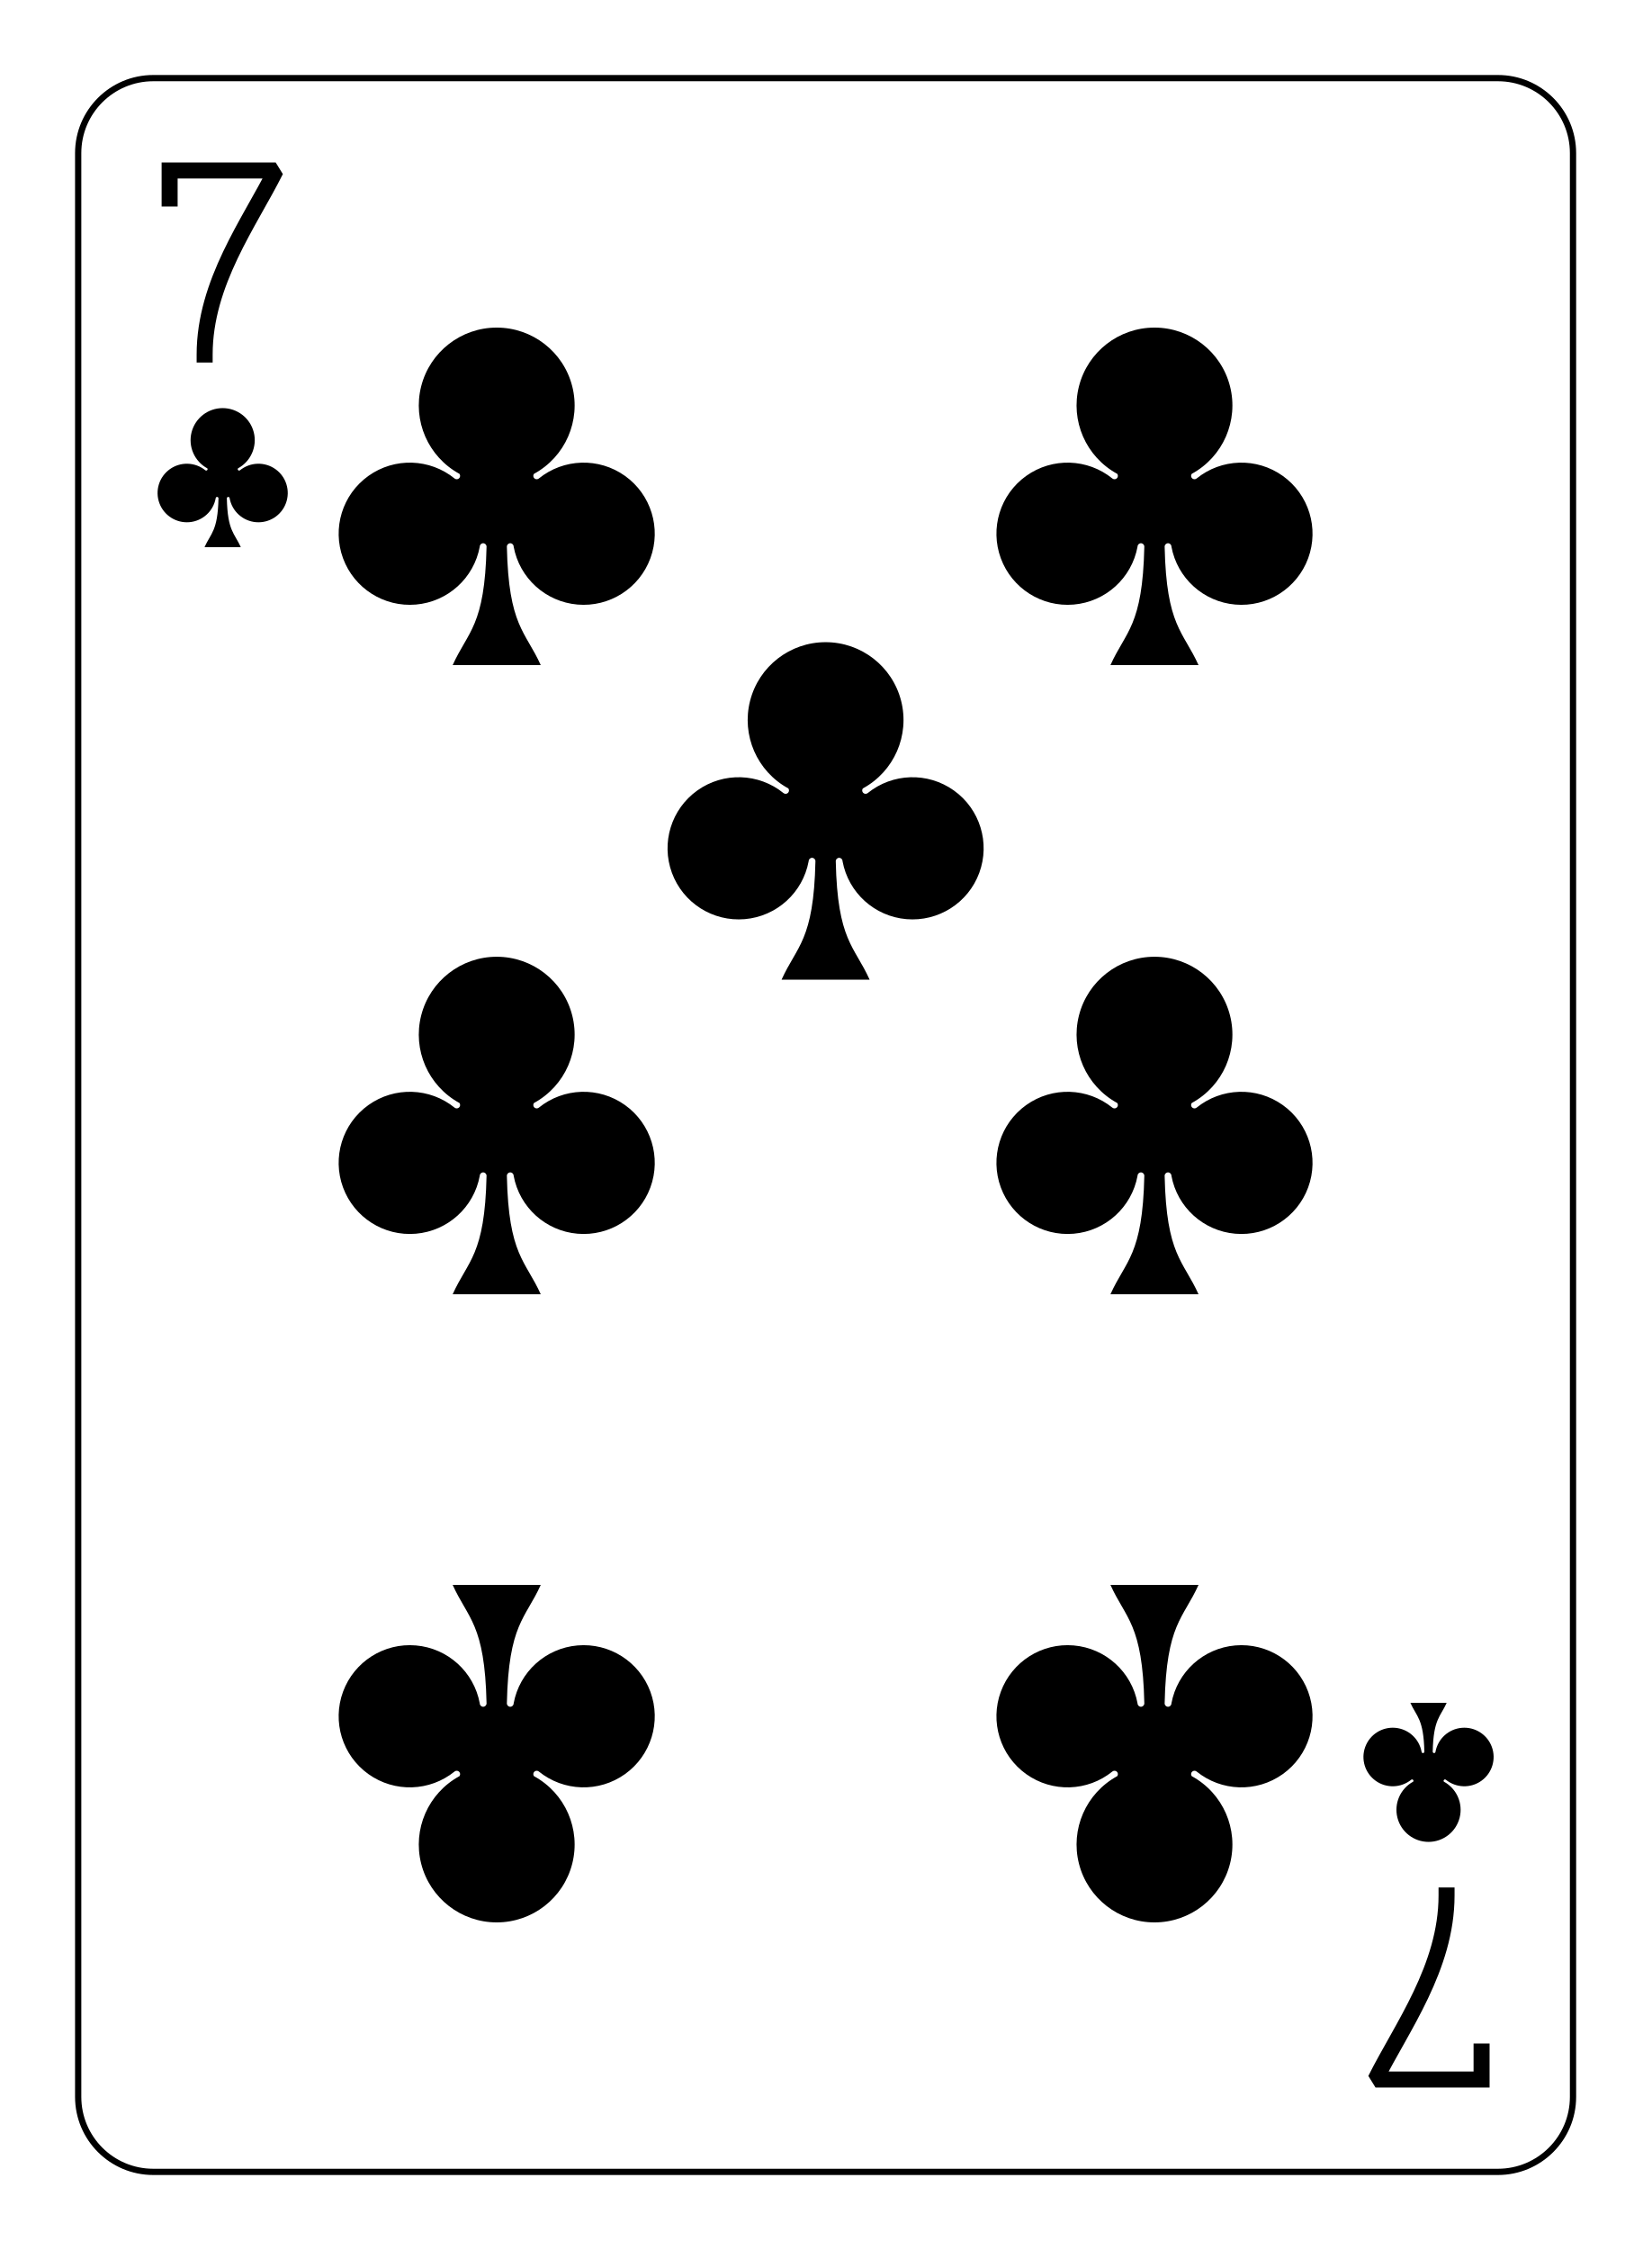
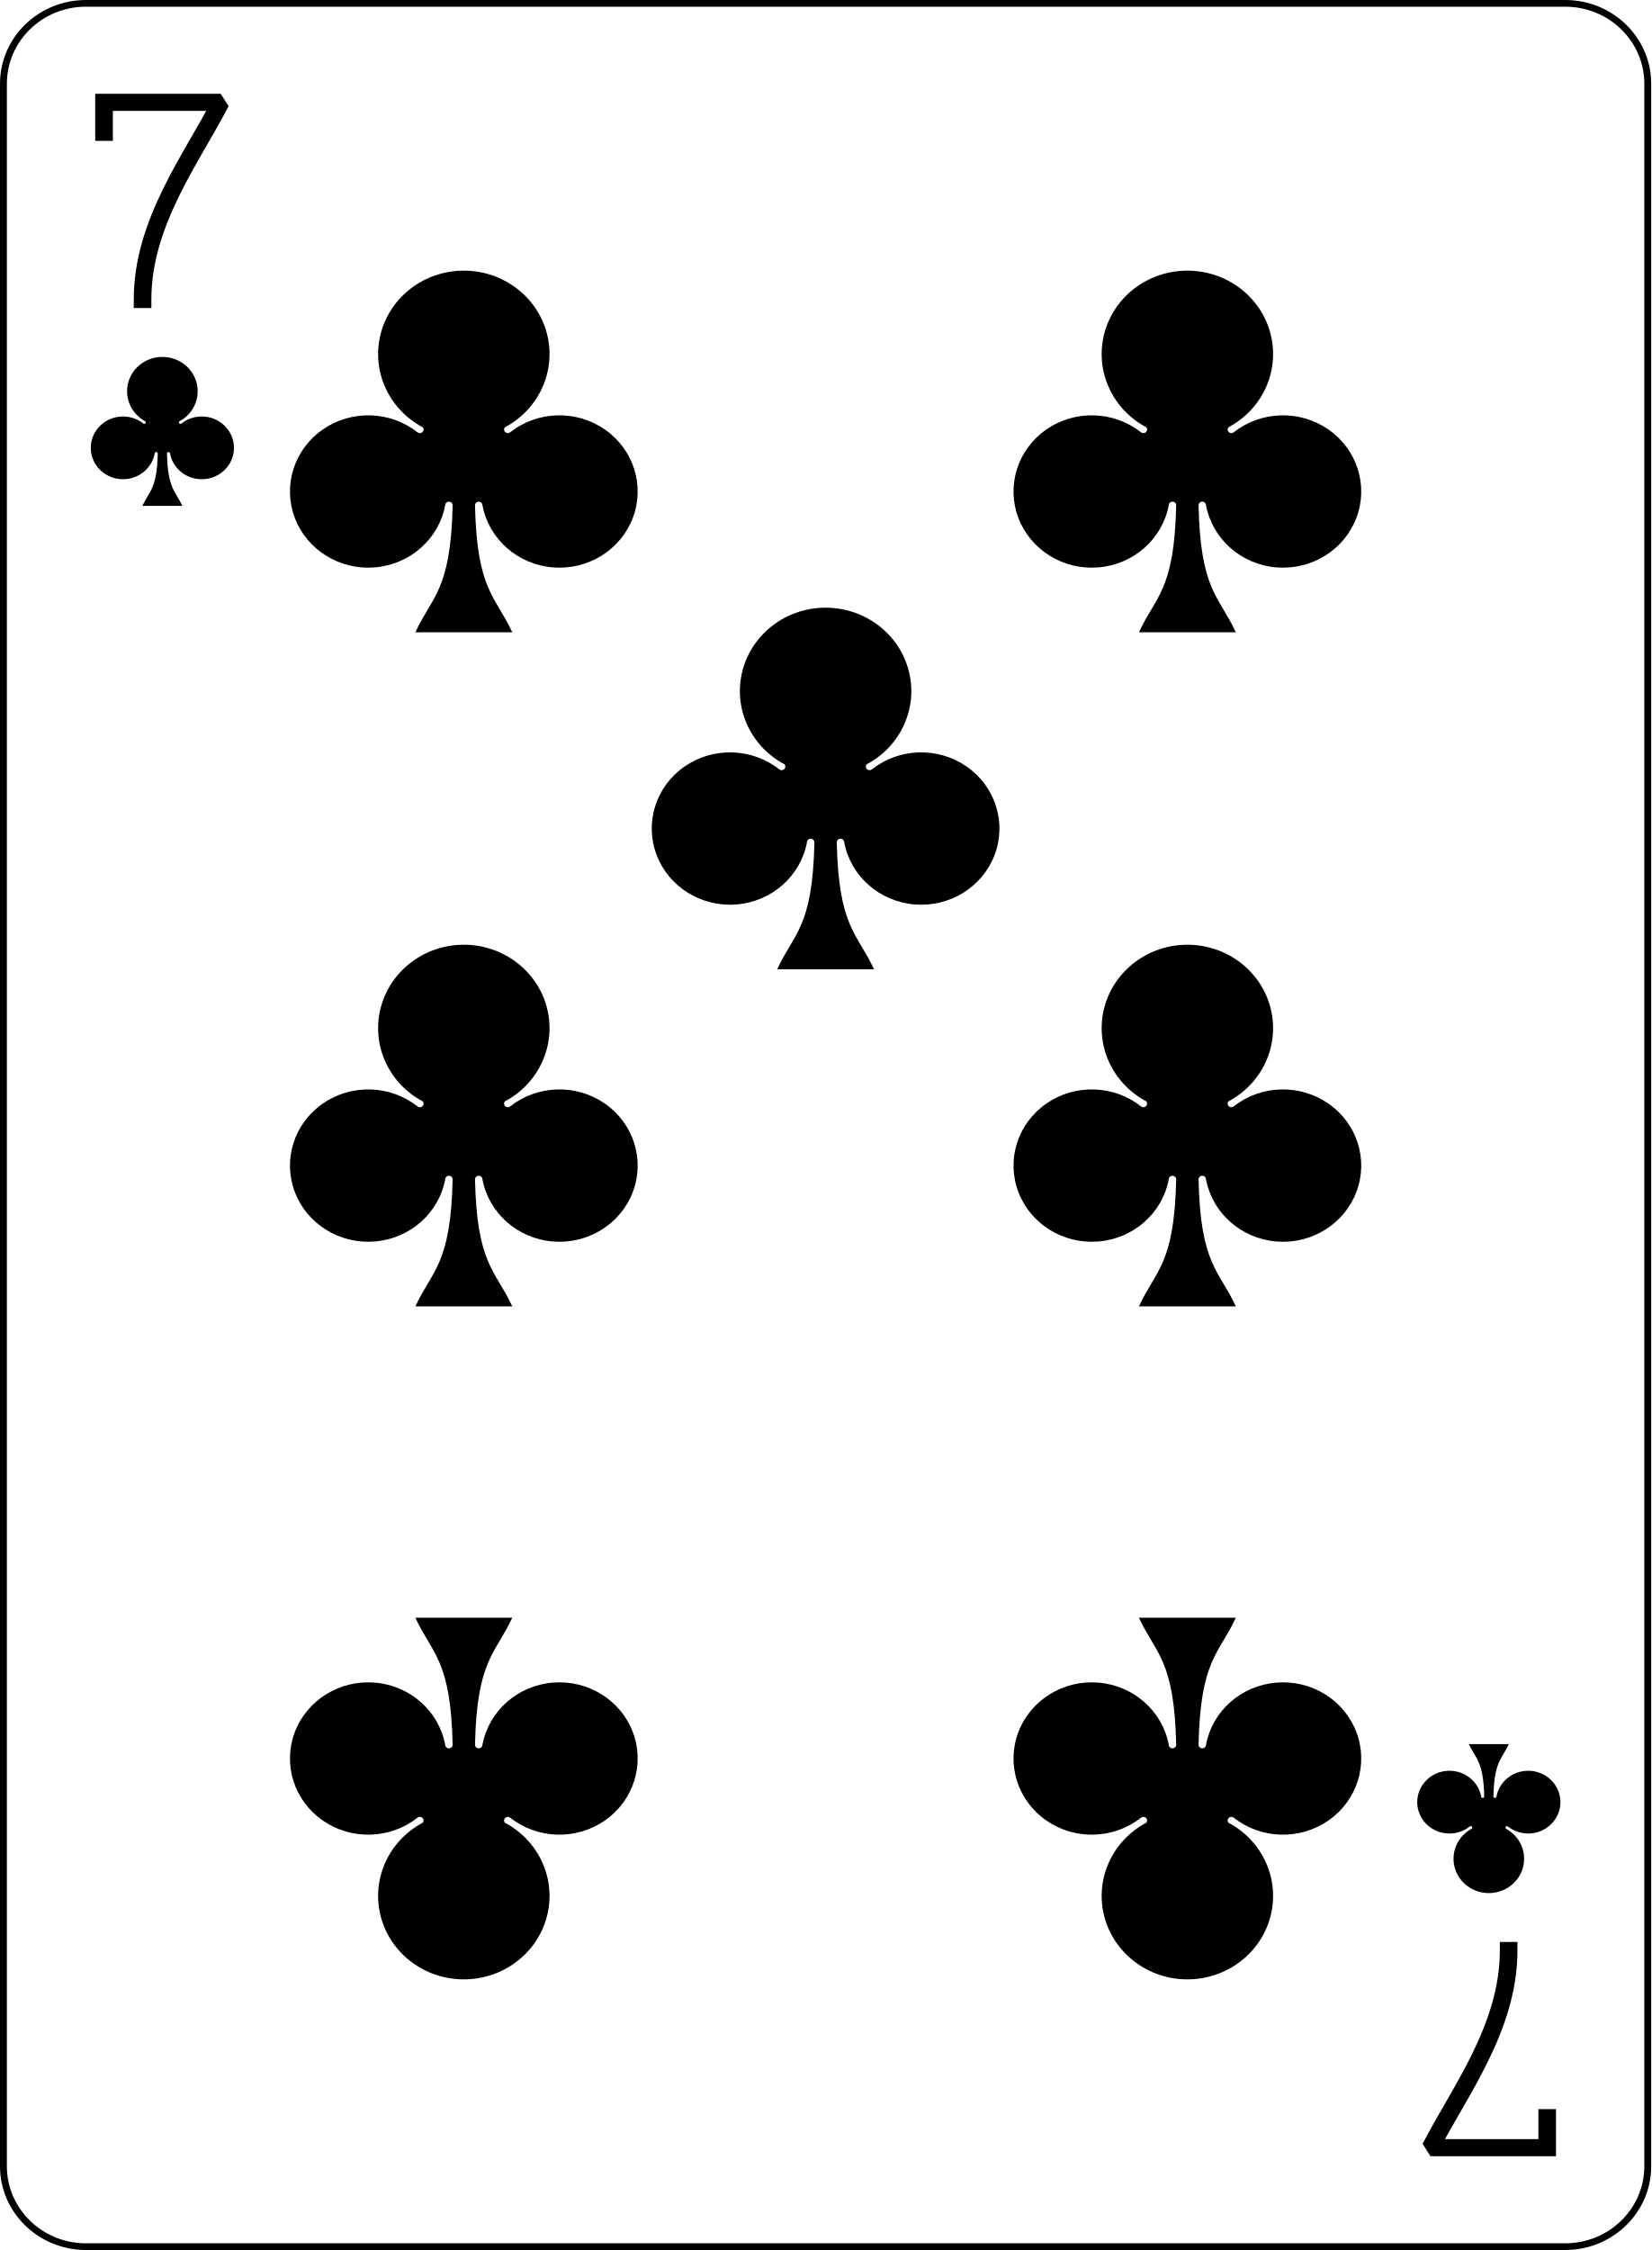
- <svg xmlns="http://www.w3.org/2000/svg" xmlns:xlink="http://www.w3.org/1999/xlink" class="card" face="7C" height="94mm" preserveAspectRatio="none" viewBox="-132 -180 264 360" width="69mm">
+ <svg xmlns="http://www.w3.org/2000/svg" xmlns:xlink="http://www.w3.org/1999/xlink" class="card" face="7C" height="94mm" preserveAspectRatio="none" viewBox="-120 -168 240 336" width="69mm">
  <defs>
    <symbol id="SC7" viewBox="-600 -600 1200 1200" preserveAspectRatio="xMinYMid">
      <path d="M30 150C35 385 85 400 130 500L-130 500C-85 400 -35 385 -30 150A10 10 0 0 0 -50 150A210 210 0 1 1 -124 -51A10 10 0 0 0 -110 -65A230 230 0 1 1 110 -65A10 10 0 0 0 124 -51A210 210 0 1 1 50 150A10 10 0 0 0 30 150Z" fill="black" />
    </symbol>
    <symbol id="VC7" viewBox="-500 -500 1000 1000" preserveAspectRatio="xMinYMid">
      <path d="M-265 -320L-265 -460L265 -460C135 -200 -90 100 -90 460" stroke="black" stroke-width="80" stroke-linecap="square" stroke-miterlimit="1.5" fill="none" />
    </symbol>
  </defs>
  <rect x="-240" y="-336" width="480" height="672" fill="white" />
  <rect width="239" height="335" x="-119.5" y="-167.5" rx="12" ry="12" fill="white" stroke="black" />
  <use xlink:href="#VC7" height="32" width="32" x="-112.4" y="-154" />
  <use xlink:href="#SC7" height="26.769" width="26.769" x="-109.784" y="-117" />
  <use xlink:href="#SC7" height="65" width="65" x="-85.084" y="-133.165" />
  <use xlink:href="#SC7" height="65" width="65" x="20.084" y="-133.165" />
  <use xlink:href="#SC7" height="65" width="65" x="-85.084" y="-32.5" />
  <use xlink:href="#SC7" height="65" width="65" x="20.084" y="-32.5" />
  <use xlink:href="#SC7" height="65" width="65" x="-32.5" y="-82.832" />
  <g transform="rotate(180)">
    <use xlink:href="#VC7" height="32" width="32" x="-112.4" y="-154" />
    <use xlink:href="#SC7" height="26.769" width="26.769" x="-109.784" y="-117" />
    <use xlink:href="#SC7" height="65" width="65" x="-85.084" y="-133.165" />
    <use xlink:href="#SC7" height="65" width="65" x="20.084" y="-133.165" />
  </g>
</svg>
